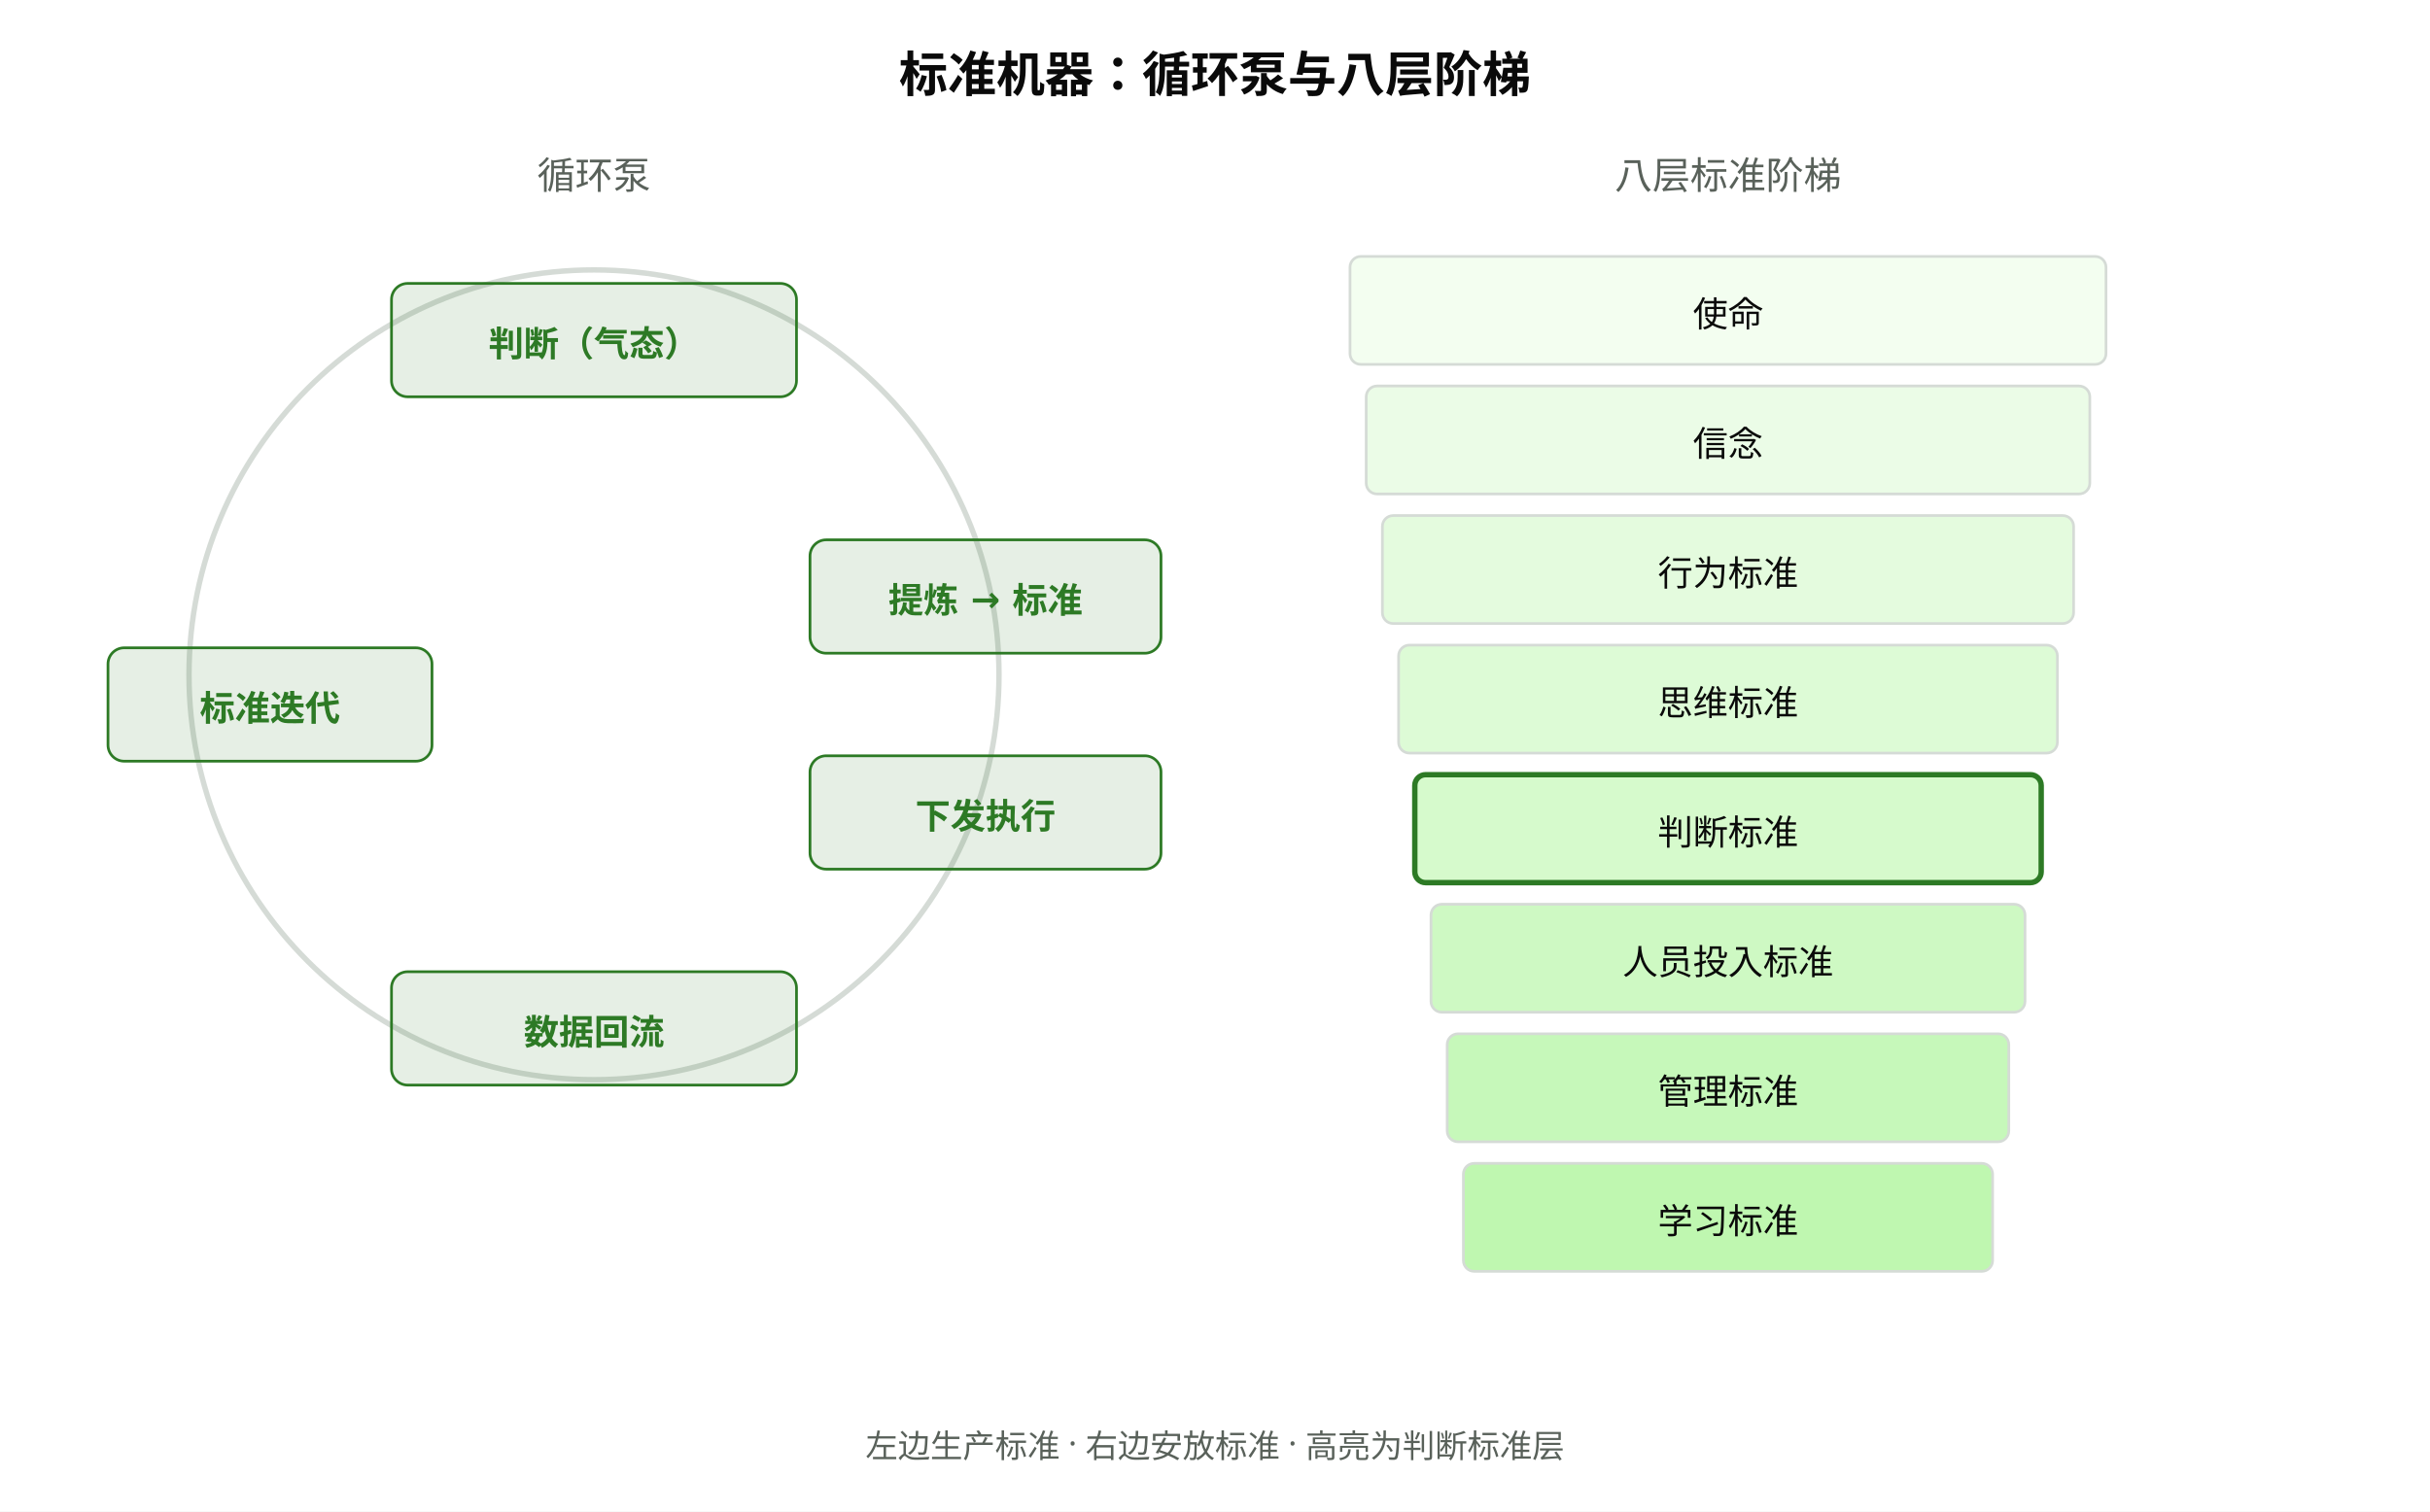
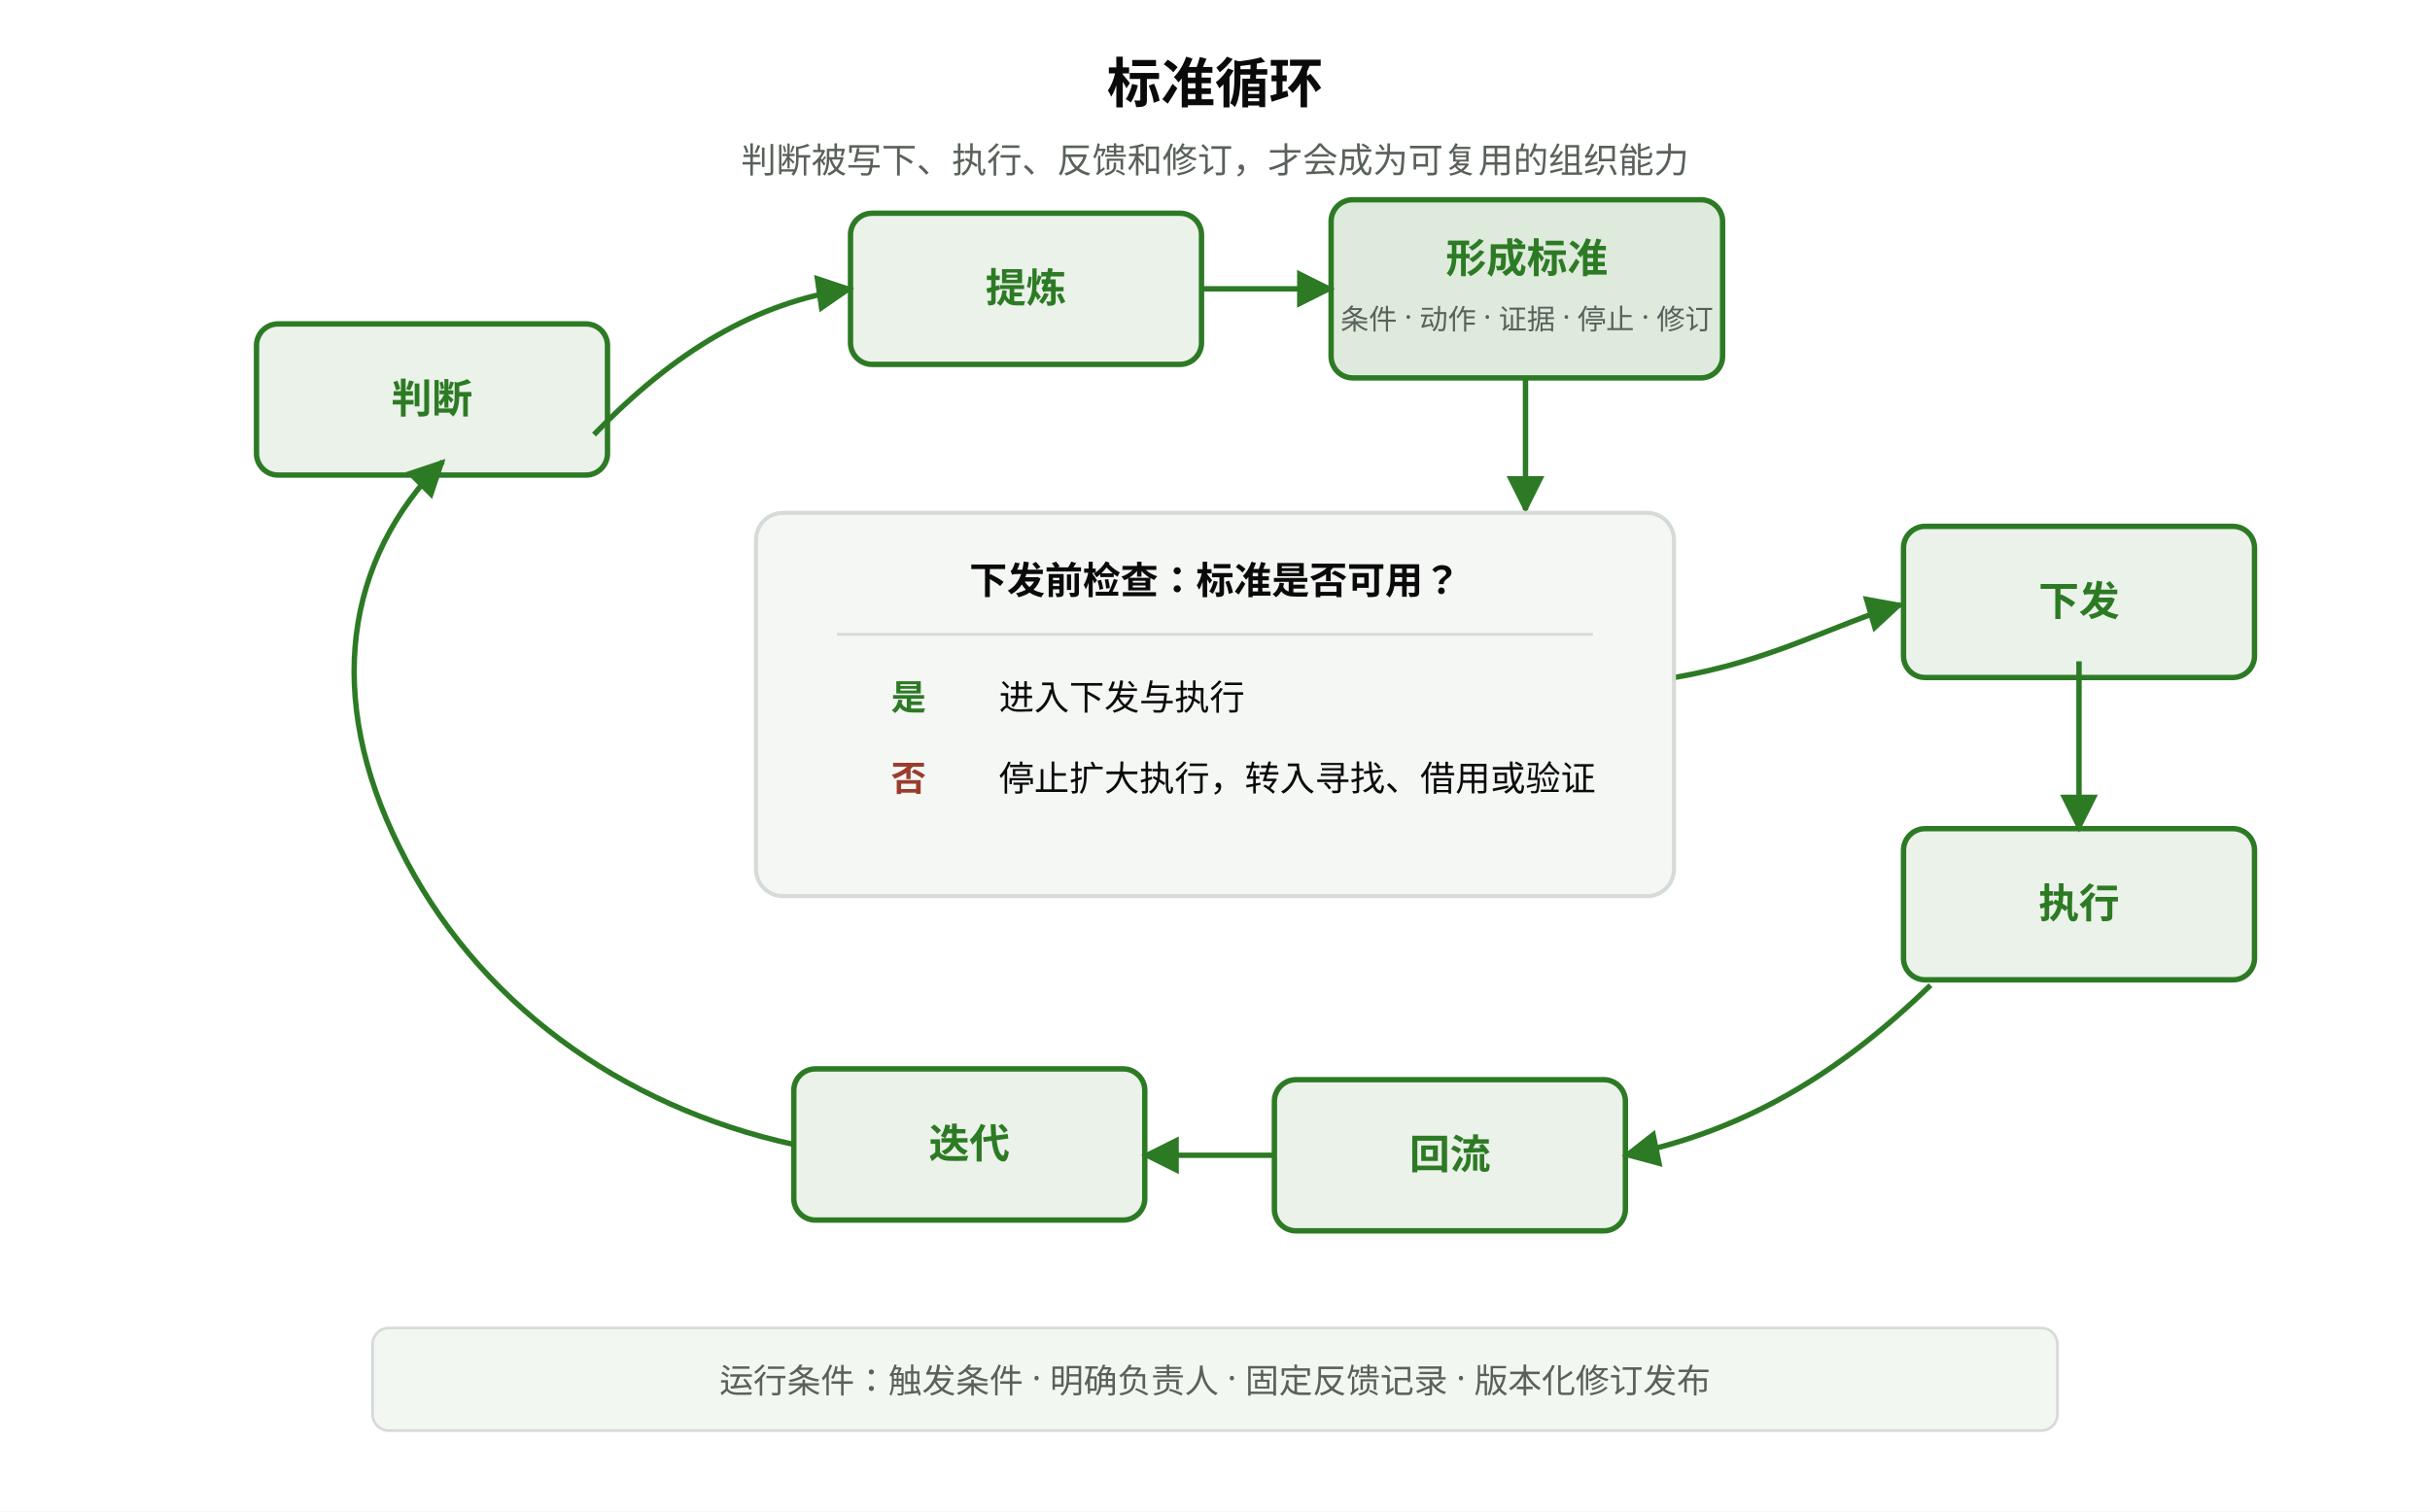
- <svg xmlns="http://www.w3.org/2000/svg" viewBox="0 0 900 560" role="img">
+ <svg xmlns="http://www.w3.org/2000/svg" viewBox="0 0 900 560" role="img" aria-labelledby="title desc">
+   <defs>
+     <marker id="arrow" viewBox="0 0 10 10" refX="9" refY="5" markerWidth="7" markerHeight="7" orient="auto-start-reverse">
+       <path d="M 0 0 L 10 5 L 0 10 z" fill="#2d7a25" />
+     </marker>
+   </defs>
  <rect width="900" height="560" fill="#fff" />
-   <text x="450" y="34" text-anchor="middle" font-family="PingFang SC, Microsoft YaHei, sans-serif" font-size="18" font-weight="700" fill="#0a0a0a">标准机器：循环泵与八层阶梯</text>
-   <text x="220" y="70" text-anchor="middle" font-family="PingFang SC, Microsoft YaHei, sans-serif" font-size="14" fill="#59615a">循环泵</text>
-   <circle cx="220" cy="250" r="150" fill="none" stroke="#d5dbd6" stroke-width="2" />
  <g font-family="PingFang SC, Microsoft YaHei, sans-serif">
-     <rect x="145" y="105" width="150" height="42" rx="6" fill="#2d7a25" fill-opacity="0.12" stroke="#2d7a25" />
-     <text x="220" y="132" text-anchor="middle" font-size="13" font-weight="700" fill="#2d7a25">判断（气态）</text>
-     <rect x="300" y="200" width="130" height="42" rx="6" fill="#2d7a25" fill-opacity="0.12" stroke="#2d7a25" />
-     <text x="365" y="227" text-anchor="middle" font-size="13" font-weight="700" fill="#2d7a25">提炼 → 标准</text>
-     <rect x="300" y="280" width="130" height="42" rx="6" fill="#2d7a25" fill-opacity="0.12" stroke="#2d7a25" />
-     <text x="365" y="307" text-anchor="middle" font-size="13" font-weight="700" fill="#2d7a25">下发执行</text>
-     <rect x="145" y="360" width="150" height="42" rx="6" fill="#2d7a25" fill-opacity="0.12" stroke="#2d7a25" />
-     <text x="220" y="387" text-anchor="middle" font-size="13" font-weight="700" fill="#2d7a25">数据回流</text>
-     <rect x="40" y="240" width="120" height="42" rx="6" fill="#2d7a25" fill-opacity="0.12" stroke="#2d7a25" />
-     <text x="100" y="267" text-anchor="middle" font-size="13" font-weight="700" fill="#2d7a25">标准迭代</text>
+     <text x="450" y="38" text-anchor="middle" font-size="20" font-weight="700" fill="#0a0a0a">标准循环</text>
+     <text x="450" y="64" text-anchor="middle" font-size="13" fill="#59615a">判断被写下、执行、反馈和修订，才会成为可复用的组织能力</text>
+     <g fill="none" stroke="#2d7a25" stroke-width="2" marker-end="url(#arrow)">
+       <path d="M 220 161 C 250 130, 280 112, 315 107" />
+       <path d="M 445 107 L 493 107" />
+       <path d="M 565 140 L 565 189" />
+       <path d="M 620 251 C 656 245, 680 231, 704 224" />
+       <path d="M 770 245 L 770 307" />
+       <path d="M 715 365 C 681 398, 646 419, 602 428" />
+       <path d="M 472 428 L 424 428" />
+       <path d="M 294 424 C 230 410, 176 371, 148 314 C 120 258, 128 207, 164 171" />
+     </g>
+     <g>
+       <rect x="95" y="120" width="130" height="56" rx="8" fill="#2d7a25" fill-opacity="0.10" stroke="#2d7a25" stroke-width="2" />
+       <text x="160" y="153" text-anchor="middle" font-size="15" font-weight="700" fill="#2d7a25">判断</text>
+       <rect x="315" y="79" width="130" height="56" rx="8" fill="#2d7a25" fill-opacity="0.10" stroke="#2d7a25" stroke-width="2" />
+       <text x="380" y="112" text-anchor="middle" font-size="15" font-weight="700" fill="#2d7a25">提炼</text>
+       <rect x="493" y="74" width="145" height="66" rx="8" fill="#2d7a25" fill-opacity="0.16" stroke="#2d7a25" stroke-width="2" />
+       <text x="565.5" y="101" text-anchor="middle" font-size="15" font-weight="700" fill="#2d7a25">形成标准</text>
+       <text x="565.5" y="122" text-anchor="middle" font-size="10.5" fill="#59615a">条件 · 动作 · 证据 · 停止 · 修订</text>
+       <rect x="705" y="195" width="130" height="56" rx="8" fill="#2d7a25" fill-opacity="0.10" stroke="#2d7a25" stroke-width="2" />
+       <text x="770" y="228" text-anchor="middle" font-size="15" font-weight="700" fill="#2d7a25">下发</text>
+       <rect x="705" y="307" width="130" height="56" rx="8" fill="#2d7a25" fill-opacity="0.10" stroke="#2d7a25" stroke-width="2" />
+       <text x="770" y="340" text-anchor="middle" font-size="15" font-weight="700" fill="#2d7a25">执行</text>
+       <rect x="472" y="400" width="130" height="56" rx="8" fill="#2d7a25" fill-opacity="0.10" stroke="#2d7a25" stroke-width="2" />
+       <text x="537" y="433" text-anchor="middle" font-size="15" font-weight="700" fill="#2d7a25">回流</text>
+       <rect x="294" y="396" width="130" height="56" rx="8" fill="#2d7a25" fill-opacity="0.10" stroke="#2d7a25" stroke-width="2" />
+       <text x="359" y="429" text-anchor="middle" font-size="15" font-weight="700" fill="#2d7a25">迭代</text>
+     </g>
+     <g>
+       <rect x="280" y="190" width="340" height="142" rx="10" fill="#f5f7f5" stroke="#d5dbd6" stroke-width="1.5" />
+       <text x="450" y="220" text-anchor="middle" font-size="14" font-weight="700" fill="#0a0a0a">下发前检查：标准是否可用？</text>
+       <line x1="310" y1="235" x2="590" y2="235" stroke="#d5dbd6" />
+       <text x="330" y="263" font-size="13" font-weight="700" fill="#2d7a25">是</text>
+       <text x="370" y="263" font-size="13" fill="#0a0a0a">进入下发与执行</text>
+       <text x="330" y="293" font-size="13" font-weight="700" fill="#9b3d2c">否</text>
+       <text x="370" y="293" font-size="13" fill="#0a0a0a">停止扩大执行，转入寻找、借用或验证</text>
+     </g>
+     <rect x="138" y="492" width="624" height="38" rx="6" fill="#2d7a25" fill-opacity="0.06" stroke="#d5dbd6" />
+     <text x="450" y="516" text-anchor="middle" font-size="12.5" fill="#59615a">运行条件：触发条件 · 明确负责人 · 固定反馈记录 · 版本化修订发布</text>
  </g>
-   <text x="640" y="70" text-anchor="middle" font-family="PingFang SC, Microsoft YaHei, sans-serif" font-size="14" fill="#59615a">八层标准阶梯</text>
-   <g>
-     <rect x="500" y="95" width="280" height="40" rx="4" fill="#6bed4a" fill-opacity="0.08" stroke="#d5dbd6" stroke-width="1" />
-     <text x="640" y="121" text-anchor="middle" font-family="PingFang SC, Microsoft YaHei, sans-serif" font-size="13" fill="#0a0a0a">使命</text>
-     <rect x="506" y="143" width="268" height="40" rx="4" fill="#6bed4a" fill-opacity="0.13" stroke="#d5dbd6" stroke-width="1" />
-     <text x="640" y="169" text-anchor="middle" font-family="PingFang SC, Microsoft YaHei, sans-serif" font-size="13" fill="#0a0a0a">信念</text>
-     <rect x="512" y="191" width="256" height="40" rx="4" fill="#6bed4a" fill-opacity="0.18" stroke="#d5dbd6" stroke-width="1" />
-     <text x="640" y="217" text-anchor="middle" font-family="PingFang SC, Microsoft YaHei, sans-serif" font-size="13" fill="#0a0a0a">行为标准</text>
-     <rect x="518" y="239" width="244" height="40" rx="4" fill="#6bed4a" fill-opacity="0.23" stroke="#d5dbd6" stroke-width="1" />
-     <text x="640" y="265" text-anchor="middle" font-family="PingFang SC, Microsoft YaHei, sans-serif" font-size="13" fill="#0a0a0a">思维标准</text>
-     <rect x="524" y="287" width="232" height="40" rx="4" fill="#6bed4a" fill-opacity="0.28" stroke="#2d7a25" stroke-width="2" />
-     <text x="640" y="313" text-anchor="middle" font-family="PingFang SC, Microsoft YaHei, sans-serif" font-size="13" fill="#0a0a0a">判断标准</text>
-     <rect x="530" y="335" width="220" height="40" rx="4" fill="#6bed4a" fill-opacity="0.33" stroke="#d5dbd6" stroke-width="1" />
-     <text x="640" y="361" text-anchor="middle" font-family="PingFang SC, Microsoft YaHei, sans-serif" font-size="13" fill="#0a0a0a">人员投入标准</text>
-     <rect x="536" y="383" width="208" height="40" rx="4" fill="#6bed4a" fill-opacity="0.38" stroke="#d5dbd6" stroke-width="1" />
-     <text x="640" y="409" text-anchor="middle" font-family="PingFang SC, Microsoft YaHei, sans-serif" font-size="13" fill="#0a0a0a">管理标准</text>
-     <rect x="542" y="431" width="196" height="40" rx="4" fill="#6bed4a" fill-opacity="0.43" stroke="#d5dbd6" stroke-width="1" />
-     <text x="640" y="457" text-anchor="middle" font-family="PingFang SC, Microsoft YaHei, sans-serif" font-size="13" fill="#0a0a0a">学习标准</text>
-   </g>
-   <text x="450" y="540" text-anchor="middle" font-family="PingFang SC, Microsoft YaHei, sans-serif" font-size="12" fill="#59615a">左边生产标准 · 右边安放标准 · 高亮为判断标准层</text>
</svg>
